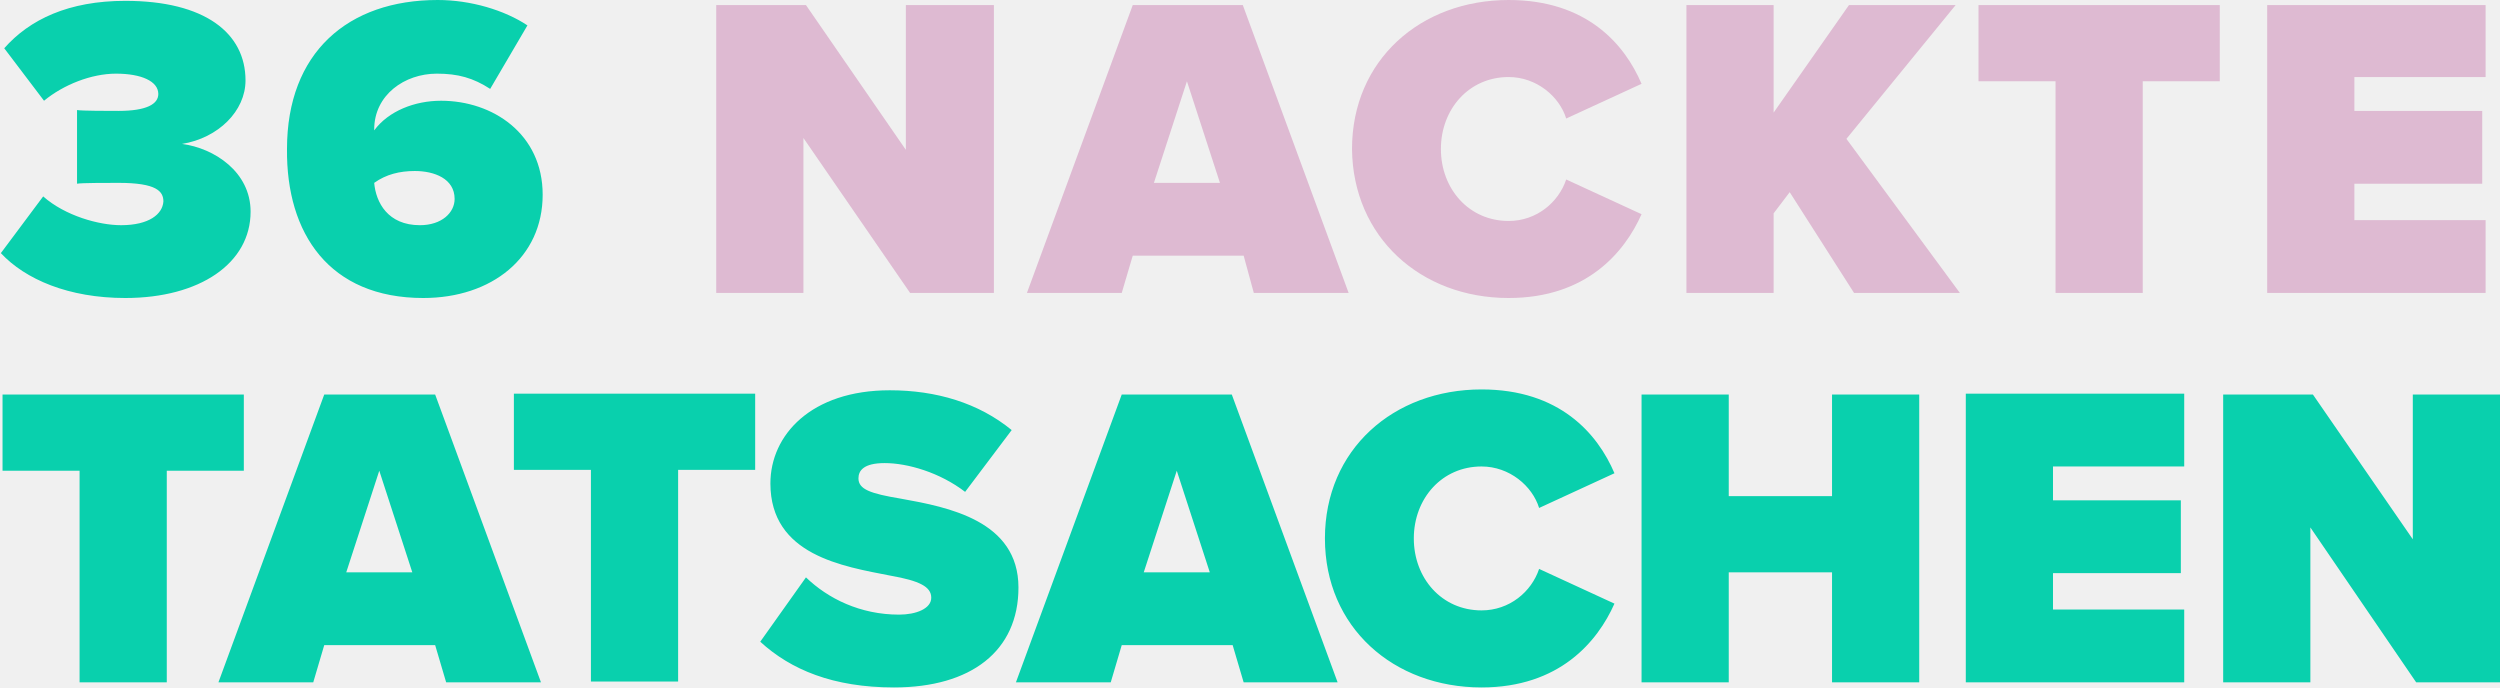
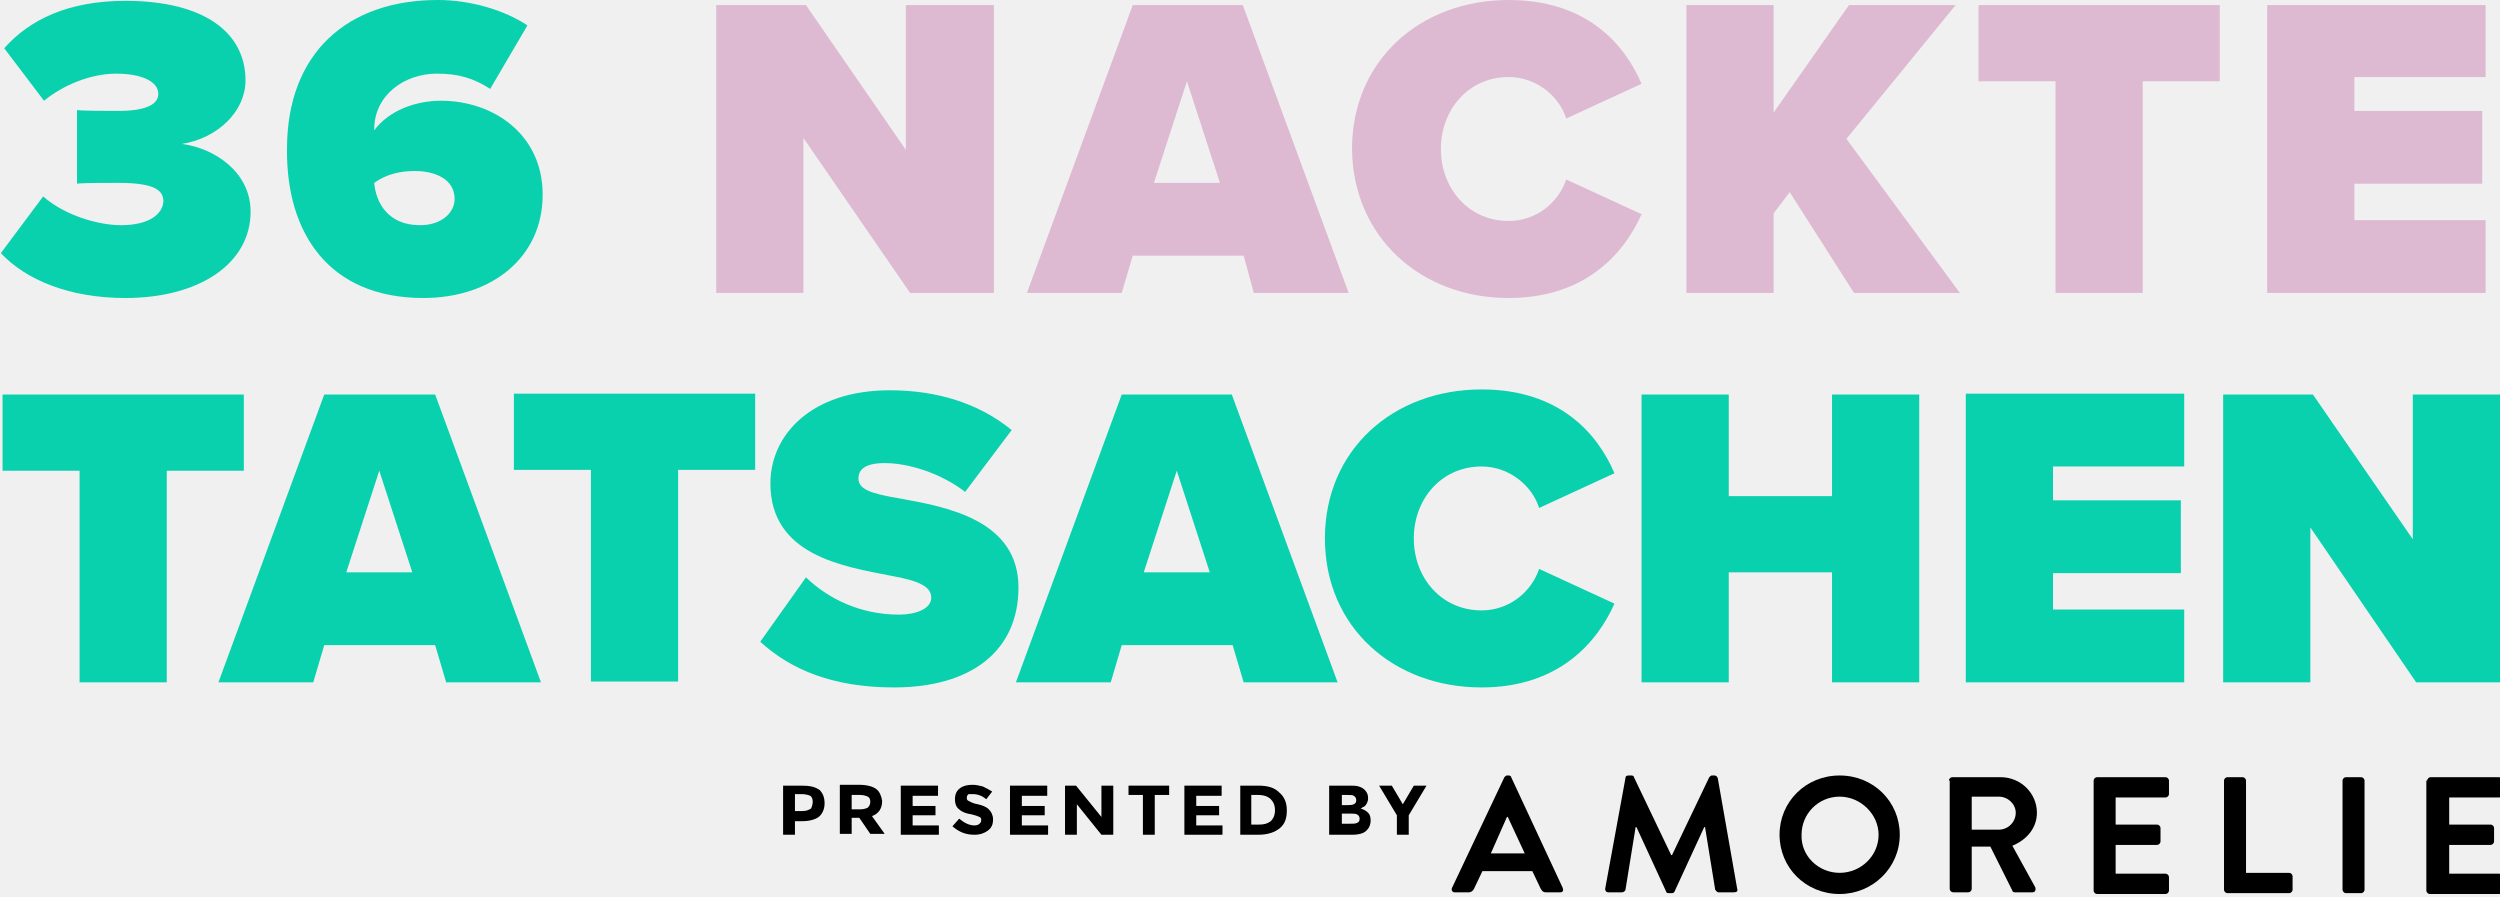
- <svg xmlns="http://www.w3.org/2000/svg" version="1.1" id="Ebene_1" x="0px" y="0px" viewBox="0 0 295.3 81.2" preserveAspectRatio="xMinYMid meet" xml:space="preserve">
+ <svg xmlns="http://www.w3.org/2000/svg" version="1.1" id="Ebene_1" x="0px" y="0px" viewBox="0 0 295.3 105.9" style="enable-background:new 0 0 295.3 105.9;" preserveAspectRatio="xMinYMid meet" xml:space="preserve">
  <style type="text/css">
	.st0{fill:#4AB6A1;}
	.st1{fill:#EF847A;}
	.st2{fill:#F4F4F4;}
	.st3{fill:#F4F4F4;stroke:#4AB6A1;stroke-width:1.802;stroke-miterlimit:10;}
	.st4{fill:#663E7F;}
	.st5{fill:#09D0AD;}
	.st6{fill:#FFFFFF;}
	.st7{fill:#311A42;}
	.st8{fill:#E77AAD;}
	.st9{fill:#D4E1F2;}
	.st10{fill:#00A3A5;}
	.st11{fill:#FF75C3;}
	.st12{fill:#08D0AC;}
	.st13{fill:#663D7E;}
	.st14{fill:#471E5F;}
	.st15{fill:#DEBAD2;}
	.st16{fill:#D5E2F3;}
	.st17{fill:#5B5B5B;}
	.st18{fill-rule:evenodd;clip-rule:evenodd;fill:#FF75C3;}
	.st19{fill:none;stroke:#FF75C3;stroke-width:4;}
	.st20{fill:#3D1800;}
	.st21{fill:#BBD1D4;}
	.st22{fill:#F5D2CD;}
	.st23{fill:#5C5C5C;}
	.st24{fill:#C7CAC7;}
	.st25{fill:#232323;}
	.st26{fill:#FF8879;}
	.st27{fill:#AAAAAA;}
	.st28{fill:#FCEAEA;}
	.st29{fill:#F5D3CD;}
	.st30{fill:#FF8779;}
	.st31{fill:#D4E1F3;}
	.st32{fill:#EBEBEB;}
	.st33{fill:#FFE65D;}
	.st34{fill:#FFC4BD;}
</style>
+   <path class="st15" d="M107.5,34.6h9.9v-34H107v17.1L95.2,0.6H84.6v34h10.3V16.3L107.5,34.6z M148.1,34.6h11.2l-12.5-34h-13l-12.5,34  h11.2l1.3-4.4h13.1L148.1,34.6z M140.2,9.6l3.9,12h-7.8L140.2,9.6z M178.2,35.2c9.2,0,13.7-5.4,15.7-9.9l-8.9-4.1  c-0.9,2.7-3.5,4.9-6.8,4.9c-4.7,0-8-3.8-8-8.5s3.3-8.5,8-8.5c3.3,0,6,2.3,6.8,4.9l8.9-4.1c-2-4.7-6.5-9.9-15.7-9.9  c-10.4,0-18.5,7.1-18.5,17.6C159.8,28,167.8,35.2,178.2,35.2z M219,34.6h12.5l-13.4-18.2L231,0.6h-12.6l-8.9,12.7V0.6h-10.3v34h10.3  v-9.4l1.9-2.5L219,34.6z M242.8,34.6h10.3v-25h9.1v-9h-28.5v9h9.1V34.6z M267.8,34.6h25.8V26h-15.5v-4.3h15.1v-8.6h-15.1v-4h15.5  V0.6h-25.8V34.6z" />
  <g>
    <g>
-       <path class="st5" d="M14.3,26.6c-2.6,0-6.6-1.1-9.2-3.4l-5,6.7c2.9,3.1,8,5.3,14.7,5.3c8.8,0,14.8-4.1,14.8-10.2    c0-4.7-4.3-7.5-8.1-8c4.3-0.7,7.5-3.9,7.5-7.5c0-5.6-4.8-9.4-14.2-9.4C8.1,0.1,3.5,2.3,0.5,5.7l4.7,6.2c2.3-1.9,5.6-3.2,8.5-3.2    c3,0,5,0.9,5,2.4c0,1.2-1.4,2-4.7,2c-1.2,0-4.3,0-4.9-0.1v8.7c0.5-0.1,3.5-0.1,4.9-0.1c4.5,0,5.3,1,5.3,2.2    C19.2,25.3,17.6,26.6,14.3,26.6z M50,35.2c8.1,0,14.1-4.8,14.1-12.2c0-7.2-5.9-11.1-12-11.1c-3.1,0-6.2,1.2-7.9,3.5v-0.1    c0-4.1,3.6-6.6,7.4-6.6c2.5,0,4.3,0.5,6.3,1.8L62.3,3c-2.7-1.8-6.7-3-10.6-3c-10.6,0-17.8,6.2-17.8,17.6    C33.8,27.6,38.9,35.2,50,35.2z M49,20.2c2.3,0,4.7,0.9,4.7,3.3c0,1.6-1.5,3.1-4.1,3.1c-3.8,0-5.2-2.7-5.4-5    C45.6,20.6,47.2,20.2,49,20.2z M28.8,46.6H0.3v9h9.1v25h10.3v-25h9.1V46.6z M38.3,46.6l-12.5,34h11.2l1.3-4.4h13.1l1.3,4.4h11.2    l-12.5-34H38.3z M40.9,67.6l3.9-12l3.9,12H40.9z M60.7,55.5h9.1v25h10.3v-25h9.1v-9H60.7V55.5z M106.4,58.9c-3.6-0.6-5-1.1-5-2.4    c0-0.9,0.6-1.8,3.1-1.8c2.7,0,6.5,1.1,9.5,3.4l5.5-7.3c-3.9-3.2-8.9-4.7-14.4-4.7c-9.3,0-14.1,5.3-14.1,11    c0,8.5,8.6,9.8,14.2,10.9c3.4,0.6,4.8,1.3,4.8,2.6c0,1.3-1.8,2-3.8,2c-4.6,0-8.4-1.9-11-4.4l-5.4,7.6c3.6,3.3,8.6,5.4,15.8,5.4    c9.1,0,14.7-4.3,14.7-11.8C120.3,61.5,112,59.9,106.4,58.9z M132.5,46.6l-12.5,34h11.2l1.3-4.4h13.1l1.3,4.4H158l-12.5-34H132.5z     M135.1,67.6l3.9-12l3.9,12H135.1z M175,55.1c3.3,0,6,2.3,6.8,4.9l8.9-4.1c-2-4.7-6.5-9.9-15.7-9.9c-10.4,0-18.5,7.1-18.5,17.6    c0,10.5,8.1,17.6,18.5,17.6c9.2,0,13.7-5.4,15.7-9.9l-8.9-4.1c-0.9,2.7-3.5,4.9-6.8,4.9c-4.7,0-8-3.8-8-8.5S170.3,55.1,175,55.1z     M216.4,58.6h-12.2v-12h-10.3v34h10.3v-13h12.2v13h10.3v-34h-10.3V58.6z M232.2,80.6H258V72h-15.5v-4.3h15.1v-8.6h-15.1v-4H258    v-8.6h-25.8V80.6z M285,46.6v17.1l-11.8-17.1h-10.6v34h10.3V62.3l12.5,18.3h9.9v-34H285z" />
+       <g>
+         <path class="st5" d="M14.3,26.6c-2.6,0-6.6-1.1-9.2-3.4l-5,6.7c2.9,3.1,8,5.3,14.7,5.3c8.8,0,14.8-4.1,14.8-10.2     c0-4.7-4.3-7.5-8.1-8c4.3-0.7,7.5-3.9,7.5-7.5c0-5.6-4.8-9.4-14.2-9.4C8.1,0.1,3.5,2.3,0.5,5.7l4.7,6.2c2.3-1.9,5.6-3.2,8.5-3.2     c3,0,5,0.9,5,2.4c0,1.2-1.4,2-4.7,2c-1.2,0-4.3,0-4.9-0.1v8.7c0.5-0.1,3.5-0.1,4.9-0.1c4.5,0,5.3,1,5.3,2.2     C19.2,25.3,17.6,26.6,14.3,26.6z M50,35.2c8.1,0,14.1-4.8,14.1-12.2c0-7.2-5.9-11.1-12-11.1c-3.1,0-6.2,1.2-7.9,3.5v-0.1     c0-4.1,3.6-6.6,7.4-6.6c2.5,0,4.3,0.5,6.3,1.8L62.3,3c-2.7-1.8-6.7-3-10.6-3c-10.6,0-17.8,6.2-17.8,17.6     C33.8,27.6,38.9,35.2,50,35.2z M49,20.2c2.3,0,4.7,0.9,4.7,3.3c0,1.6-1.5,3.1-4.1,3.1c-3.8,0-5.2-2.7-5.4-5     C45.6,20.6,47.2,20.2,49,20.2z M28.8,46.6H0.3v9h9.1v25h10.3v-25h9.1V46.6z M38.3,46.6l-12.5,34h11.2l1.3-4.4h13.1l1.3,4.4h11.2     l-12.5-34H38.3z M40.9,67.6l3.9-12l3.9,12H40.9z M60.7,55.5h9.1v25h10.3v-25h9.1v-9H60.7V55.5z M106.4,58.9c-3.6-0.6-5-1.1-5-2.4     c0-0.9,0.6-1.8,3.1-1.8c2.7,0,6.5,1.1,9.5,3.4l5.5-7.3c-3.9-3.2-8.9-4.7-14.4-4.7c-9.3,0-14.1,5.3-14.1,11     c0,8.5,8.6,9.8,14.2,10.9c3.4,0.6,4.8,1.3,4.8,2.6c0,1.3-1.8,2-3.8,2c-4.6,0-8.4-1.9-11-4.4l-5.4,7.6c3.6,3.3,8.6,5.4,15.8,5.4     c9.1,0,14.7-4.3,14.7-11.8C120.3,61.5,112,59.9,106.4,58.9z M132.5,46.6l-12.5,34h11.2l1.3-4.4h13.1l1.3,4.4H158l-12.5-34H132.5z      M135.1,67.6l3.9-12l3.9,12H135.1z M175,55.1c3.3,0,6,2.3,6.8,4.9l8.9-4.1c-2-4.7-6.5-9.9-15.7-9.9c-10.4,0-18.5,7.1-18.5,17.6     c0,10.5,8.1,17.6,18.5,17.6c9.2,0,13.7-5.4,15.7-9.9l-8.9-4.1c-0.9,2.7-3.5,4.9-6.8,4.9c-4.7,0-8-3.8-8-8.5S170.3,55.1,175,55.1z      M216.4,58.6h-12.2v-12h-10.3v34h10.3v-13h12.2v13h10.3v-34h-10.3V58.6z M232.2,80.6H258V72h-15.5v-4.3h15.1v-8.6h-15.1v-4H258     v-8.6h-25.8V80.6z M285,46.6v17.1l-11.8-17.1h-10.6v34h10.3V62.3l12.5,18.3h9.9v-34H285z" />
+       </g>
+     </g>
+     <g>
+       <path d="M171.5,104.9l6.2-13.1c0.1-0.1,0.2-0.2,0.3-0.2h0.2c0.2,0,0.3,0.1,0.3,0.2l6.1,13.1c0.1,0.3,0,0.5-0.3,0.5h-1.7    c-0.3,0-0.4-0.1-0.6-0.4l-1-2.1h-5.9l-1,2.1c-0.1,0.2-0.3,0.4-0.6,0.4h-1.7C171.6,105.4,171.4,105.2,171.5,104.9z M180.1,100.8    l-2-4.3h-0.1l-1.9,4.3H180.1z" />
+       <path d="M192,91.9c0-0.2,0.1-0.3,0.4-0.3h0.3c0.2,0,0.3,0.1,0.3,0.2l4.4,9.2c0,0,0,0,0.1,0l4.4-9.2c0.1-0.1,0.2-0.2,0.3-0.2h0.3    c0.2,0,0.3,0.1,0.4,0.3l2.3,13.1c0.1,0.3-0.1,0.4-0.4,0.4H203c-0.2,0-0.3-0.2-0.4-0.3l-1.2-7.4c0,0-0.1,0-0.1,0l-3.5,7.6    c0,0.1-0.2,0.2-0.3,0.2h-0.4c-0.2,0-0.3-0.1-0.3-0.2l-3.5-7.6c0,0,0,0-0.1,0l-1.2,7.4c0,0.1-0.2,0.3-0.4,0.3H190    c-0.3,0-0.4-0.2-0.4-0.4L192,91.9z" />
+       <path d="M217.3,91.6c4,0,7.1,3.1,7.1,7s-3.2,7-7.1,7c-4,0-7.1-3.1-7.1-7S213.3,91.6,217.3,91.6z M217.3,103.1c2.5,0,4.6-2,4.6-4.5    c0-2.4-2.1-4.5-4.6-4.5c-2.5,0-4.5,2-4.5,4.5C212.7,101.1,214.8,103.1,217.3,103.1z" />
+       <path d="M230.2,92.2c0-0.2,0.2-0.4,0.4-0.4h5.7c2.4,0,4.3,1.9,4.3,4.2c0,1.8-1.2,3.2-2.9,3.9l2.7,4.9c0.1,0.3,0,0.6-0.3,0.6H238    c-0.2,0-0.3-0.1-0.3-0.2l-2.6-5.2h-2.2v5c0,0.2-0.2,0.4-0.4,0.4h-1.8c-0.2,0-0.4-0.2-0.4-0.4V92.2z M236.1,98c1.1,0,2-0.9,2-2    c0-1-0.9-1.9-2-1.9h-3.2V98H236.1z" />
+       <path d="M247.3,92.2c0-0.2,0.2-0.4,0.4-0.4h8.1c0.2,0,0.4,0.2,0.4,0.4v1.6c0,0.2-0.2,0.4-0.4,0.4h-5.9v3.2h4.9    c0.2,0,0.4,0.2,0.4,0.4v1.6c0,0.2-0.2,0.4-0.4,0.4h-4.9v3.4h5.9c0.2,0,0.4,0.2,0.4,0.4v1.6c0,0.2-0.2,0.4-0.4,0.4h-8.1    c-0.2,0-0.4-0.2-0.4-0.4V92.2z" />
+       <path d="M262.7,92.2c0-0.2,0.2-0.4,0.4-0.4h1.8c0.2,0,0.4,0.2,0.4,0.4v10.9h5.1c0.2,0,0.4,0.2,0.4,0.4v1.6c0,0.2-0.2,0.4-0.4,0.4    h-7.3c-0.2,0-0.4-0.2-0.4-0.4V92.2z" />
+       <path d="M276.7,92.2c0-0.2,0.2-0.4,0.4-0.4h1.8c0.2,0,0.4,0.2,0.4,0.4v12.9c0,0.2-0.2,0.4-0.4,0.4h-1.8c-0.2,0-0.4-0.2-0.4-0.4    V92.2z" />
+       <path d="M286.7,92.2c0-0.2,0.2-0.4,0.4-0.4h8.1c0.2,0,0.4,0.2,0.4,0.4v1.6c0,0.2-0.2,0.4-0.4,0.4h-5.9v3.2h4.9    c0.2,0,0.4,0.2,0.4,0.4v1.6c0,0.2-0.2,0.4-0.4,0.4h-4.9v3.4h5.9c0.2,0,0.4,0.2,0.4,0.4v1.6c0,0.2-0.2,0.4-0.4,0.4H287    c-0.2,0-0.4-0.2-0.4-0.4V92.2z" />
+       <path d="M94.6,92.8h-2.1v5.8h1.4v-1.6h0.8c0.9,0,1.6-0.2,2-0.5c0.4-0.3,0.7-0.9,0.7-1.6c0-0.7-0.2-1.2-0.6-1.6    C96.2,92.9,95.6,92.8,94.6,92.8L94.6,92.8z M94.8,95.8h-0.9v-2h0.8c0.4,0,0.8,0.1,1,0.2c0.2,0.1,0.3,0.4,0.3,0.7    c0,0.3-0.1,0.6-0.2,0.8C95.5,95.7,95.2,95.8,94.8,95.8L94.8,95.8z" />
+       <path d="M103.5,93.2c-0.4-0.3-1.1-0.5-2-0.5h-2.3v5.8h1.4v-1.9h0.9l1.3,1.9h1.7l-1.5-2.1c0.8-0.3,1.2-0.9,1.2-1.8    C104.1,94,103.9,93.5,103.5,93.2z M101.6,95.6h-1v-1.7h1c0.4,0,0.7,0.1,0.9,0.2c0.2,0.1,0.3,0.3,0.3,0.6c0,0.3-0.1,0.5-0.3,0.7    C102.3,95.5,102,95.6,101.6,95.6L101.6,95.6z" />
+       <path d="M106.4,92.8v5.8h4.5v-1.1h-3.1v-1.2h2.7v-1.1h-2.7v-1.2h3v-1.2H106.4z" />
+       <path d="M114.9,93.8c0.6,0,1.1,0.2,1.6,0.6l0.7-0.9c-0.3-0.2-0.7-0.4-1.1-0.6c-0.4-0.1-0.8-0.2-1.2-0.2c-0.6,0-1.1,0.1-1.5,0.4    c-0.4,0.3-0.6,0.7-0.6,1.3c0,0.6,0.2,1,0.5,1.2c0.3,0.3,0.8,0.5,1.5,0.6c0.4,0.1,0.7,0.2,0.9,0.3c0.2,0.1,0.2,0.2,0.2,0.4    c0,0.2-0.1,0.3-0.2,0.4c-0.1,0.1-0.3,0.2-0.6,0.2c-0.6,0-1.2-0.3-1.8-0.8l-0.8,0.9c0.8,0.7,1.6,1,2.6,1c0.7,0,1.2-0.2,1.6-0.5    c0.4-0.3,0.6-0.7,0.6-1.3c0-0.5-0.2-0.9-0.5-1.2c-0.3-0.3-0.8-0.5-1.3-0.6c-0.6-0.1-0.9-0.3-1.1-0.4c-0.2-0.1-0.2-0.2-0.2-0.4    c0-0.2,0.1-0.3,0.2-0.4C114.5,93.8,114.6,93.8,114.9,93.8L114.9,93.8z" />
+       <path d="M119.3,92.8v5.8h4.5v-1.1h-3.1v-1.2h2.7v-1.1h-2.7v-1.2h3v-1.2H119.3z" />
+       <path d="M130.1,96.5l-3-3.7h-1.3v5.8h1.4v-3.6l2.9,3.6h1.4v-5.8h-1.4V96.5z" />
+       <path d="M138.1,93.9v-1.1h-4.8v1.1h1.7v4.7h1.4v-4.7H138.1z" />
+       <path d="M139.9,92.8v5.8h4.5v-1.1h-3.1v-1.2h2.7v-1.1h-2.7v-1.2h3v-1.2H139.9z" />
+       <path d="M148.6,92.8h-2.1v5.8h2.1c1.2,0,2-0.3,2.6-0.8c0.6-0.5,0.8-1.2,0.8-2.1c0-0.9-0.3-1.6-0.9-2.1    C150.5,93,149.7,92.8,148.6,92.8L148.6,92.8z M148.7,97.4h-0.9v-3.5h0.8c0.7,0,1.2,0.2,1.5,0.5c0.3,0.3,0.5,0.7,0.5,1.3    c0,0.6-0.2,1-0.5,1.3C149.7,97.3,149.3,97.4,148.7,97.4L148.7,97.4z" />
+       <path d="M161.5,98c0.3-0.3,0.4-0.7,0.4-1.1c0-0.4-0.1-0.7-0.3-0.9c-0.2-0.2-0.5-0.4-0.9-0.5c0.1,0,0.2-0.1,0.2-0.1    c0,0,0.1-0.1,0.2-0.1c0.3-0.2,0.5-0.6,0.5-1c0-0.4-0.1-0.7-0.4-1c-0.2-0.2-0.4-0.3-0.7-0.4c-0.3-0.1-0.7-0.1-1.1-0.1h-2.4v5.8h2.7    C160.6,98.6,161.2,98.4,161.5,98L161.5,98z M158.5,93.9h0.6c0.4,0,0.7,0,0.8,0.1c0.2,0.1,0.3,0.3,0.3,0.5c0,0.3-0.1,0.4-0.3,0.5    c-0.2,0.1-0.5,0.1-0.8,0.1h-0.6V93.9z M158.5,96.1h0.8c0.5,0,0.8,0,1,0.1c0.2,0.1,0.3,0.3,0.3,0.5c0,0.3-0.1,0.4-0.3,0.5    c-0.2,0.1-0.5,0.1-0.9,0.1h-0.9V96.1z" />
+       <path d="M166.4,96.3l2.1-3.5H167l-1.3,2.2l-1.3-2.2h-1.5l2.1,3.5v2.3h1.4V96.3z" />
    </g>
  </g>
-   <path class="st15" d="M107.5,34.6h9.9v-34H107v17.1L95.2,0.6H84.6v34h10.3V16.3L107.5,34.6z M148.1,34.6h11.2l-12.5-34h-13l-12.5,34  h11.2l1.3-4.4h13.1L148.1,34.6z M140.2,9.6l3.9,12h-7.8L140.2,9.6z M178.2,35.2c9.2,0,13.7-5.4,15.7-9.9l-8.9-4.1  c-0.9,2.7-3.5,4.9-6.8,4.9c-4.7,0-8-3.8-8-8.5s3.3-8.5,8-8.5c3.3,0,6,2.3,6.8,4.9l8.9-4.1c-2-4.7-6.5-9.9-15.7-9.9  c-10.4,0-18.5,7.1-18.5,17.6C159.8,28,167.8,35.2,178.2,35.2z M219,34.6h12.5l-13.4-18.2L231,0.6h-12.6l-8.9,12.7V0.6h-10.3v34h10.3  v-9.4l1.9-2.5L219,34.6z M242.8,34.6h10.3v-25h9.1v-9h-28.5v9h9.1V34.6z M267.8,34.6h25.8V26h-15.5v-4.3h15.1v-8.6h-15.1v-4h15.5  V0.6h-25.8V34.6z" />
</svg>
